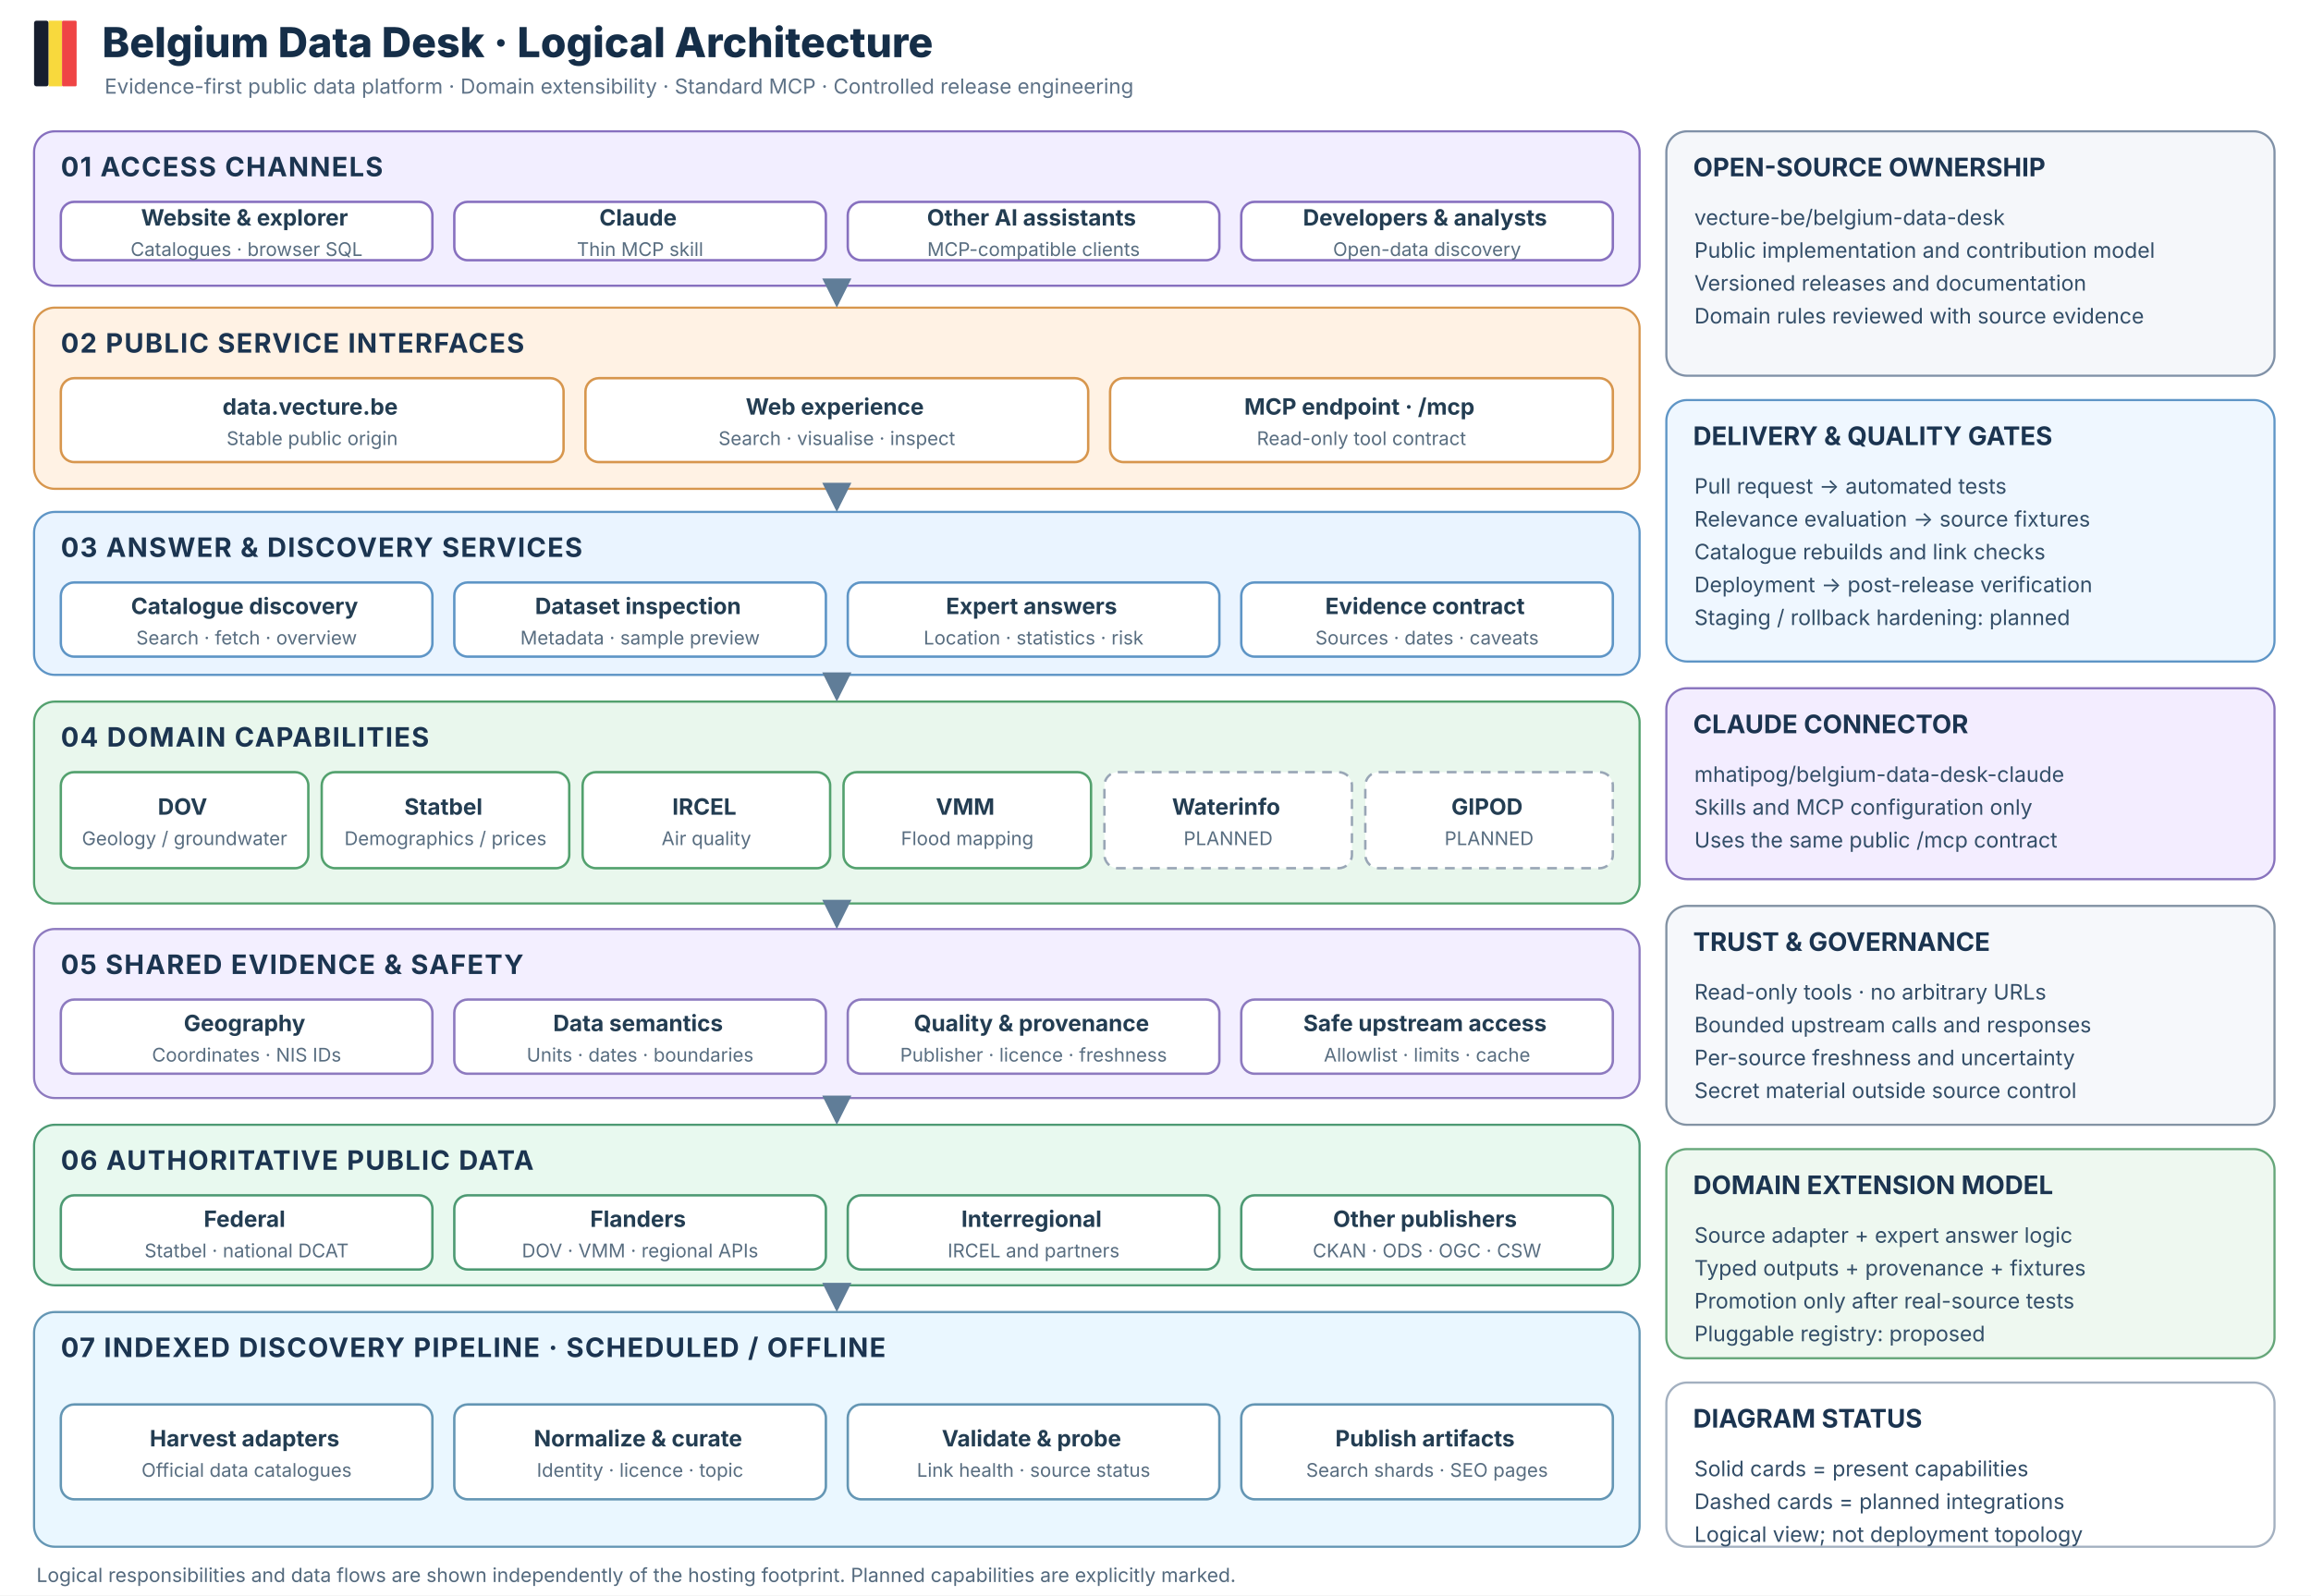
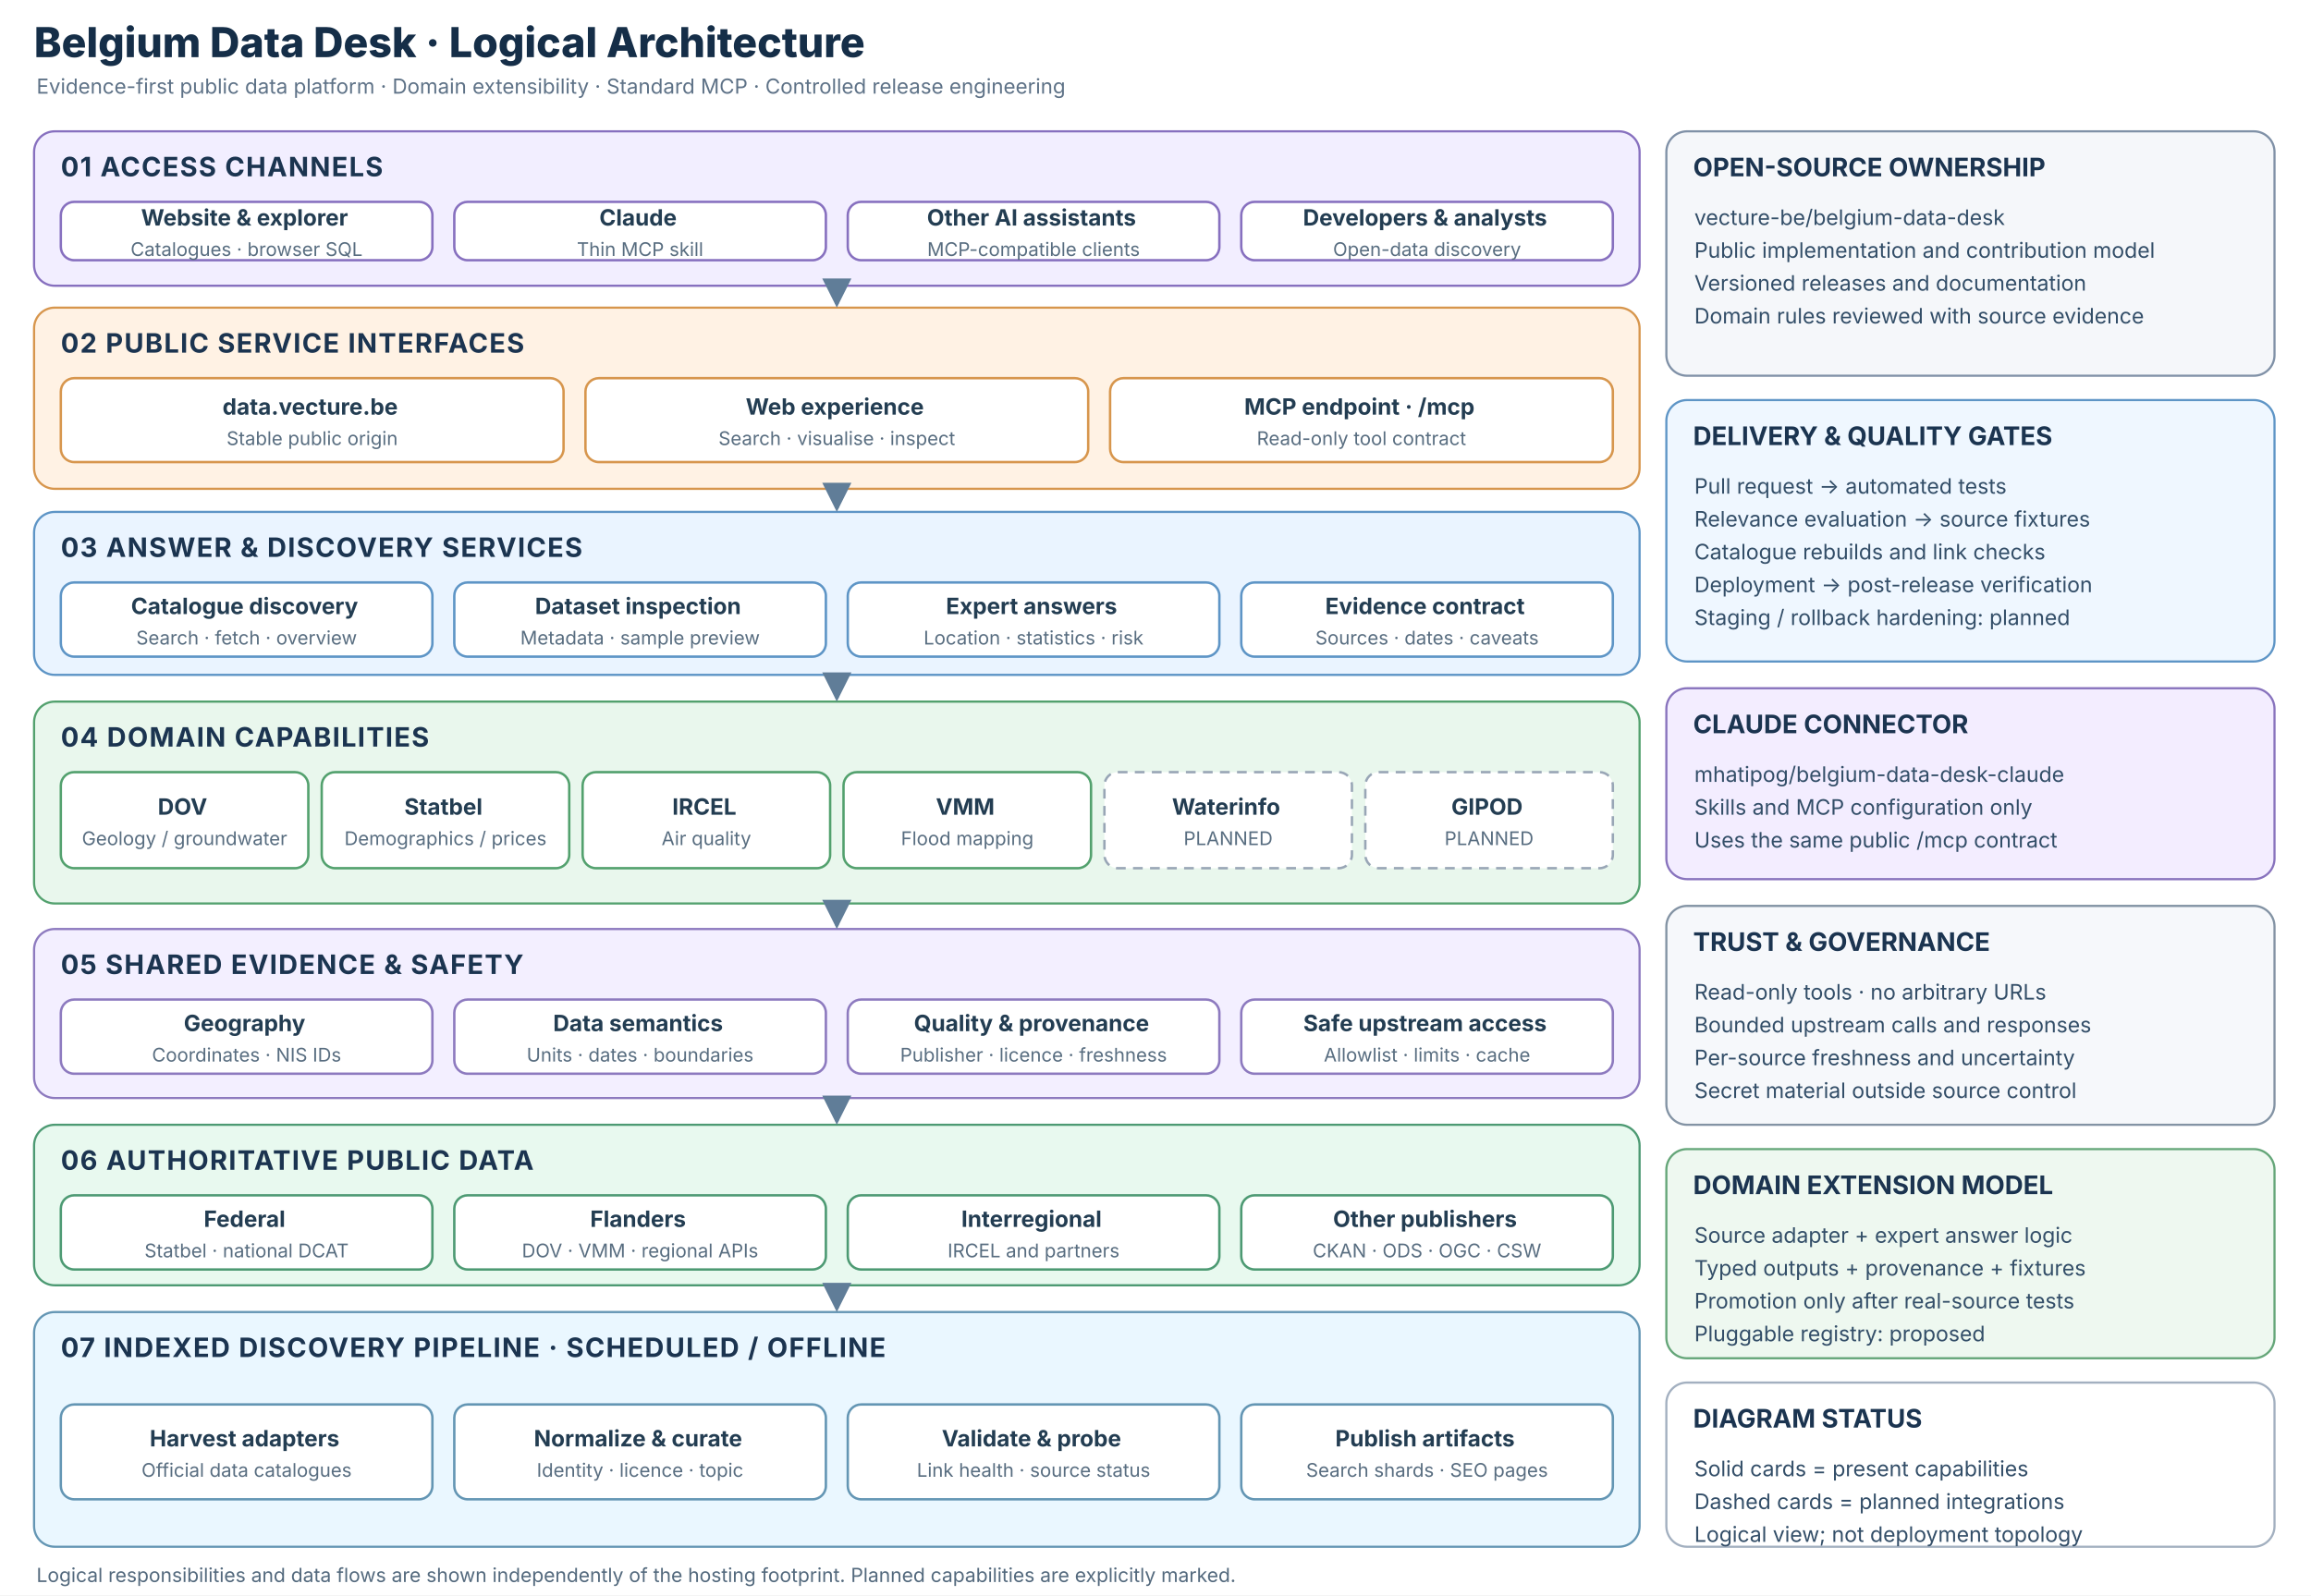
<svg xmlns="http://www.w3.org/2000/svg" width="1900" height="1312" viewBox="0 0 1900 1312" role="img" aria-labelledby="ttl dsc">
  <defs>
    <marker id="arr" markerWidth="8" markerHeight="8" refX="7" refY="4" orient="auto">
      <path d="M0 0 L8 4 L0 8 Z" fill="#607d98" />
    </marker>
  </defs>
  <rect width="1900" height="1312" fill="#ffffff" />
-   <rect x="28" y="17" width="12" height="54" rx="2" fill="#171e2e" />
-   <rect x="40" y="17" width="11" height="54" fill="#f8d93d" />
-   <rect x="51" y="17" width="12" height="54" rx="1" fill="#ef4545" />
-   <text x="84" y="47" font-family="Inter,Segoe UI,Arial,sans-serif" font-size="34" font-weight="800" fill="#152e48">Belgium Data Desk · Logical Architecture</text>
-   <text x="86" y="77" font-family="Inter,Segoe UI,Arial,sans-serif" font-size="17" fill="#5e7287">Evidence-first public data platform · Domain extensibility · Standard MCP · Controlled release engineering</text>
+   <text x="28" y="47" font-family="Inter,Segoe UI,Arial,sans-serif" font-size="34" font-weight="800" fill="#152e48">Belgium Data Desk · Logical Architecture</text>
+   <text x="30" y="77" font-family="Inter,Segoe UI,Arial,sans-serif" font-size="17" fill="#5e7287">Evidence-first public data platform · Domain extensibility · Standard MCP · Controlled release engineering</text>
  <rect x="28" y="108" width="1320" height="127" rx="17" fill="#f2eeff" stroke="#8770bf" stroke-width="1.8" />
  <rect x="50" y="166" width="305.5" height="48" rx="11" fill="#ffffff" stroke="#8770bf" stroke-width="2" />
  <rect x="373.5" y="166" width="305.5" height="48" rx="11" fill="#ffffff" stroke="#8770bf" stroke-width="2" />
  <rect x="697" y="166" width="305.5" height="48" rx="11" fill="#ffffff" stroke="#8770bf" stroke-width="2" />
  <rect x="1020.5" y="166" width="305.5" height="48" rx="11" fill="#ffffff" stroke="#8770bf" stroke-width="2" />
  <rect x="28" y="253" width="1320" height="149" rx="17" fill="#fff2e4" stroke="#d7964d" stroke-width="1.8" />
  <rect x="50" y="311" width="413.333" height="69" rx="11" fill="#ffffff" stroke="#d7964d" stroke-width="2" />
  <rect x="481.333" y="311" width="413.333" height="69" rx="11" fill="#ffffff" stroke="#d7964d" stroke-width="2" />
  <rect x="912.667" y="311" width="413.333" height="69" rx="11" fill="#ffffff" stroke="#d7964d" stroke-width="2" />
  <rect x="28" y="421" width="1320" height="134" rx="17" fill="#eaf4ff" stroke="#5e95c6" stroke-width="1.8" />
  <rect x="50" y="479" width="305.5" height="61" rx="11" fill="#ffffff" stroke="#5e95c6" stroke-width="2" />
  <rect x="373.5" y="479" width="305.5" height="61" rx="11" fill="#ffffff" stroke="#5e95c6" stroke-width="2" />
  <rect x="697" y="479" width="305.5" height="61" rx="11" fill="#ffffff" stroke="#5e95c6" stroke-width="2" />
  <rect x="1020.5" y="479" width="305.5" height="61" rx="11" fill="#ffffff" stroke="#5e95c6" stroke-width="2" />
  <rect x="28" y="577" width="1320" height="166" rx="17" fill="#e9f7ed" stroke="#53a16e" stroke-width="1.8" />
  <rect x="50" y="635" width="203.5" height="79" rx="11" fill="#ffffff" stroke="#53a16e" stroke-width="2" />
  <rect x="264.5" y="635" width="203.5" height="79" rx="11" fill="#ffffff" stroke="#53a16e" stroke-width="2" />
  <rect x="479" y="635" width="203.5" height="79" rx="11" fill="#ffffff" stroke="#53a16e" stroke-width="2" />
  <rect x="693.5" y="635" width="203.5" height="79" rx="11" fill="#ffffff" stroke="#53a16e" stroke-width="2" />
  <rect x="908" y="635" width="203.5" height="79" rx="11" fill="#ffffff" stroke="#99a6b6" stroke-width="2" stroke-dasharray="8 6" />
  <rect x="1122.5" y="635" width="203.5" height="79" rx="11" fill="#ffffff" stroke="#99a6b6" stroke-width="2" stroke-dasharray="8 6" />
  <rect x="28" y="764" width="1320" height="139" rx="17" fill="#f3efff" stroke="#8d7abf" stroke-width="1.8" />
  <rect x="50" y="822" width="305.5" height="61" rx="11" fill="#ffffff" stroke="#8d7abf" stroke-width="2" />
  <rect x="373.5" y="822" width="305.5" height="61" rx="11" fill="#ffffff" stroke="#8d7abf" stroke-width="2" />
  <rect x="697" y="822" width="305.5" height="61" rx="11" fill="#ffffff" stroke="#8d7abf" stroke-width="2" />
  <rect x="1020.5" y="822" width="305.5" height="61" rx="11" fill="#ffffff" stroke="#8d7abf" stroke-width="2" />
  <rect x="28" y="925" width="1320" height="132" rx="17" fill="#e8f9ef" stroke="#4d9a73" stroke-width="1.8" />
  <rect x="50" y="983" width="305.5" height="61" rx="11" fill="#ffffff" stroke="#4d9a73" stroke-width="2" />
  <rect x="373.5" y="983" width="305.5" height="61" rx="11" fill="#ffffff" stroke="#4d9a73" stroke-width="2" />
  <rect x="697" y="983" width="305.5" height="61" rx="11" fill="#ffffff" stroke="#4d9a73" stroke-width="2" />
  <rect x="1020.5" y="983" width="305.5" height="61" rx="11" fill="#ffffff" stroke="#4d9a73" stroke-width="2" />
  <rect x="28" y="1079" width="1320" height="193" rx="17" fill="#eaf7ff" stroke="#6496b4" stroke-width="1.8" />
  <rect x="50" y="1155" width="305.5" height="78" rx="11" fill="#ffffff" stroke="#6496b4" stroke-width="2" />
  <rect x="373.5" y="1155" width="305.5" height="78" rx="11" fill="#ffffff" stroke="#6496b4" stroke-width="2" />
  <rect x="697" y="1155" width="305.5" height="78" rx="11" fill="#ffffff" stroke="#6496b4" stroke-width="2" />
  <rect x="1020.5" y="1155" width="305.5" height="78" rx="11" fill="#ffffff" stroke="#6496b4" stroke-width="2" />
  <rect x="1370" y="108" width="500" height="201" rx="17" fill="#f5f7fa" stroke="#8091a7" stroke-width="1.8" />
  <rect x="1370" y="329" width="500" height="215" rx="17" fill="#eff7ff" stroke="#5e95c6" stroke-width="1.8" />
  <rect x="1370" y="566" width="500" height="157" rx="17" fill="#f3edff" stroke="#8873bd" stroke-width="1.8" />
  <rect x="1370" y="745" width="500" height="180" rx="17" fill="#f6f8fb" stroke="#8393a4" stroke-width="1.8" />
  <rect x="1370" y="945" width="500" height="172" rx="17" fill="#eef8f0" stroke="#65a679" stroke-width="1.8" />
  <rect x="1370" y="1137" width="500" height="135" rx="17" fill="#fff" stroke="#a3b0c0" stroke-width="1.8" />
  <path d="M 688 236 L 688 250" stroke="#607d98" stroke-width="3" fill="none" marker-end="url(#arr)" />
  <path d="M 688 403 L 688 418" stroke="#607d98" stroke-width="3" fill="none" marker-end="url(#arr)" />
  <path d="M 688 556 L 688 574" stroke="#607d98" stroke-width="3" fill="none" marker-end="url(#arr)" />
  <path d="M 688 744 L 688 761" stroke="#607d98" stroke-width="3" fill="none" marker-end="url(#arr)" />
  <path d="M 688 904 L 688 922" stroke="#607d98" stroke-width="3" fill="none" marker-end="url(#arr)" />
  <path d="M 688 1058 L 688 1076" stroke="#607d98" stroke-width="3" fill="none" marker-end="url(#arr)" />
  <text x="50" y="145" font-family="Inter,Segoe UI,Arial,sans-serif" font-size="22" font-weight="700" letter-spacing="1" fill="#1b3450">01  ACCESS CHANNELS</text>
  <text x="202.75" y="185.5" text-anchor="middle" font-family="Inter,Segoe UI,Arial,sans-serif" fill="#233d52">
    <tspan x="202.75" font-size="18.5" font-weight="700">Website &amp; explorer</tspan>
    <tspan x="202.75" dy="25" font-size="15.5" fill="#586d80">Catalogues · browser SQL</tspan>
  </text>
  <text x="526.25" y="185.5" text-anchor="middle" font-family="Inter,Segoe UI,Arial,sans-serif" fill="#233d52">
    <tspan x="526.25" font-size="18.5" font-weight="700">Claude</tspan>
    <tspan x="526.25" dy="25" font-size="15.5" fill="#586d80">Thin MCP skill</tspan>
  </text>
  <text x="849.75" y="185.5" text-anchor="middle" font-family="Inter,Segoe UI,Arial,sans-serif" fill="#233d52">
    <tspan x="849.75" font-size="18.5" font-weight="700">Other AI assistants</tspan>
    <tspan x="849.75" dy="25" font-size="15.5" fill="#586d80">MCP-compatible clients</tspan>
  </text>
  <text x="1173.25" y="185.5" text-anchor="middle" font-family="Inter,Segoe UI,Arial,sans-serif" fill="#233d52">
    <tspan x="1173.25" font-size="18.5" font-weight="700">Developers &amp; analysts</tspan>
    <tspan x="1173.25" dy="25" font-size="15.5" fill="#586d80">Open-data discovery</tspan>
  </text>
  <text x="50" y="290" font-family="Inter,Segoe UI,Arial,sans-serif" font-size="22" font-weight="700" letter-spacing="1" fill="#1b3450">02  PUBLIC SERVICE INTERFACES</text>
  <text x="256.667" y="341" text-anchor="middle" font-family="Inter,Segoe UI,Arial,sans-serif" fill="#233d52">
    <tspan x="256.667" font-size="18.5" font-weight="700">data.vecture.be</tspan>
    <tspan x="256.667" dy="25" font-size="15.5" fill="#586d80">Stable public origin</tspan>
  </text>
  <text x="688" y="341" text-anchor="middle" font-family="Inter,Segoe UI,Arial,sans-serif" fill="#233d52">
    <tspan x="688" font-size="18.5" font-weight="700">Web experience</tspan>
    <tspan x="688" dy="25" font-size="15.5" fill="#586d80">Search · visualise · inspect</tspan>
  </text>
  <text x="1119.333" y="341" text-anchor="middle" font-family="Inter,Segoe UI,Arial,sans-serif" fill="#233d52">
    <tspan x="1119.333" font-size="18.5" font-weight="700">MCP endpoint · /mcp</tspan>
    <tspan x="1119.333" dy="25" font-size="15.5" fill="#586d80">Read-only tool contract</tspan>
  </text>
  <text x="50" y="458" font-family="Inter,Segoe UI,Arial,sans-serif" font-size="22" font-weight="700" letter-spacing="1" fill="#1b3450">03  ANSWER &amp; DISCOVERY SERVICES</text>
  <text x="202.75" y="505" text-anchor="middle" font-family="Inter,Segoe UI,Arial,sans-serif" fill="#233d52">
    <tspan x="202.75" font-size="18.5" font-weight="700">Catalogue discovery</tspan>
    <tspan x="202.75" dy="25" font-size="15.5" fill="#586d80">Search · fetch · overview</tspan>
  </text>
  <text x="526.25" y="505" text-anchor="middle" font-family="Inter,Segoe UI,Arial,sans-serif" fill="#233d52">
    <tspan x="526.25" font-size="18.5" font-weight="700">Dataset inspection</tspan>
    <tspan x="526.25" dy="25" font-size="15.5" fill="#586d80">Metadata · sample preview</tspan>
  </text>
  <text x="849.75" y="505" text-anchor="middle" font-family="Inter,Segoe UI,Arial,sans-serif" fill="#233d52">
    <tspan x="849.75" font-size="18.5" font-weight="700">Expert answers</tspan>
    <tspan x="849.75" dy="25" font-size="15.5" fill="#586d80">Location · statistics · risk</tspan>
  </text>
  <text x="1173.25" y="505" text-anchor="middle" font-family="Inter,Segoe UI,Arial,sans-serif" fill="#233d52">
    <tspan x="1173.25" font-size="18.5" font-weight="700">Evidence contract</tspan>
    <tspan x="1173.25" dy="25" font-size="15.5" fill="#586d80">Sources · dates · caveats</tspan>
  </text>
  <text x="50" y="614" font-family="Inter,Segoe UI,Arial,sans-serif" font-size="22" font-weight="700" letter-spacing="1" fill="#1b3450">04  DOMAIN CAPABILITIES</text>
  <text x="151.75" y="670" text-anchor="middle" font-family="Inter,Segoe UI,Arial,sans-serif" fill="#233d52">
    <tspan x="151.75" font-size="18.5" font-weight="700">DOV</tspan>
    <tspan x="151.75" dy="25" font-size="15.5" fill="#586d80">Geology / groundwater</tspan>
  </text>
  <text x="366.25" y="670" text-anchor="middle" font-family="Inter,Segoe UI,Arial,sans-serif" fill="#233d52">
    <tspan x="366.25" font-size="18.5" font-weight="700">Statbel</tspan>
    <tspan x="366.25" dy="25" font-size="15.5" fill="#586d80">Demographics / prices</tspan>
  </text>
  <text x="580.75" y="670" text-anchor="middle" font-family="Inter,Segoe UI,Arial,sans-serif" fill="#233d52">
    <tspan x="580.75" font-size="18.5" font-weight="700">IRCEL</tspan>
    <tspan x="580.75" dy="25" font-size="15.5" fill="#586d80">Air quality</tspan>
  </text>
  <text x="795.25" y="670" text-anchor="middle" font-family="Inter,Segoe UI,Arial,sans-serif" fill="#233d52">
    <tspan x="795.25" font-size="18.5" font-weight="700">VMM</tspan>
    <tspan x="795.25" dy="25" font-size="15.5" fill="#586d80">Flood mapping</tspan>
  </text>
  <text x="1009.75" y="670" text-anchor="middle" font-family="Inter,Segoe UI,Arial,sans-serif" fill="#233d52">
    <tspan x="1009.75" font-size="18.5" font-weight="700">Waterinfo</tspan>
    <tspan x="1009.75" dy="25" font-size="15.5" fill="#586d80">PLANNED</tspan>
  </text>
  <text x="1224.25" y="670" text-anchor="middle" font-family="Inter,Segoe UI,Arial,sans-serif" fill="#233d52">
    <tspan x="1224.25" font-size="18.5" font-weight="700">GIPOD</tspan>
    <tspan x="1224.25" dy="25" font-size="15.5" fill="#586d80">PLANNED</tspan>
  </text>
  <text x="50" y="801" font-family="Inter,Segoe UI,Arial,sans-serif" font-size="22" font-weight="700" letter-spacing="1" fill="#1b3450">05  SHARED EVIDENCE &amp; SAFETY</text>
  <text x="202.75" y="848" text-anchor="middle" font-family="Inter,Segoe UI,Arial,sans-serif" fill="#233d52">
    <tspan x="202.75" font-size="18.5" font-weight="700">Geography</tspan>
    <tspan x="202.75" dy="25" font-size="15.5" fill="#586d80">Coordinates · NIS IDs</tspan>
  </text>
  <text x="526.25" y="848" text-anchor="middle" font-family="Inter,Segoe UI,Arial,sans-serif" fill="#233d52">
    <tspan x="526.25" font-size="18.5" font-weight="700">Data semantics</tspan>
    <tspan x="526.25" dy="25" font-size="15.5" fill="#586d80">Units · dates · boundaries</tspan>
  </text>
  <text x="849.75" y="848" text-anchor="middle" font-family="Inter,Segoe UI,Arial,sans-serif" fill="#233d52">
    <tspan x="849.75" font-size="18.5" font-weight="700">Quality &amp; provenance</tspan>
    <tspan x="849.75" dy="25" font-size="15.5" fill="#586d80">Publisher · licence · freshness</tspan>
  </text>
  <text x="1173.25" y="848" text-anchor="middle" font-family="Inter,Segoe UI,Arial,sans-serif" fill="#233d52">
    <tspan x="1173.25" font-size="18.5" font-weight="700">Safe upstream access</tspan>
    <tspan x="1173.25" dy="25" font-size="15.5" fill="#586d80">Allowlist · limits · cache</tspan>
  </text>
  <text x="50" y="962" font-family="Inter,Segoe UI,Arial,sans-serif" font-size="22" font-weight="700" letter-spacing="1" fill="#1b3450">06  AUTHORITATIVE PUBLIC DATA</text>
  <text x="202.75" y="1009" text-anchor="middle" font-family="Inter,Segoe UI,Arial,sans-serif" fill="#233d52">
    <tspan x="202.75" font-size="18.5" font-weight="700">Federal</tspan>
    <tspan x="202.75" dy="25" font-size="15.5" fill="#586d80">Statbel · national DCAT</tspan>
  </text>
  <text x="526.25" y="1009" text-anchor="middle" font-family="Inter,Segoe UI,Arial,sans-serif" fill="#233d52">
    <tspan x="526.25" font-size="18.5" font-weight="700">Flanders</tspan>
    <tspan x="526.25" dy="25" font-size="15.5" fill="#586d80">DOV · VMM · regional APIs</tspan>
  </text>
  <text x="849.75" y="1009" text-anchor="middle" font-family="Inter,Segoe UI,Arial,sans-serif" fill="#233d52">
    <tspan x="849.75" font-size="18.5" font-weight="700">Interregional</tspan>
    <tspan x="849.75" dy="25" font-size="15.5" fill="#586d80">IRCEL and partners</tspan>
  </text>
  <text x="1173.25" y="1009" text-anchor="middle" font-family="Inter,Segoe UI,Arial,sans-serif" fill="#233d52">
    <tspan x="1173.25" font-size="18.5" font-weight="700">Other publishers</tspan>
    <tspan x="1173.25" dy="25" font-size="15.5" fill="#586d80">CKAN · ODS · OGC · CSW</tspan>
  </text>
  <text x="50" y="1116" font-family="Inter,Segoe UI,Arial,sans-serif" font-size="22" font-weight="700" letter-spacing="1" fill="#1b3450">07  INDEXED DISCOVERY PIPELINE · SCHEDULED / OFFLINE</text>
  <text x="202.75" y="1189.5" text-anchor="middle" font-family="Inter,Segoe UI,Arial,sans-serif" fill="#233d52">
    <tspan x="202.75" font-size="18.5" font-weight="700">Harvest adapters</tspan>
    <tspan x="202.75" dy="25" font-size="15.5" fill="#586d80">Official data catalogues</tspan>
  </text>
  <text x="526.25" y="1189.5" text-anchor="middle" font-family="Inter,Segoe UI,Arial,sans-serif" fill="#233d52">
    <tspan x="526.25" font-size="18.5" font-weight="700">Normalize &amp; curate</tspan>
    <tspan x="526.25" dy="25" font-size="15.5" fill="#586d80">Identity · licence · topic</tspan>
  </text>
  <text x="849.75" y="1189.5" text-anchor="middle" font-family="Inter,Segoe UI,Arial,sans-serif" fill="#233d52">
    <tspan x="849.75" font-size="18.5" font-weight="700">Validate &amp; probe</tspan>
    <tspan x="849.75" dy="25" font-size="15.5" fill="#586d80">Link health · source status</tspan>
  </text>
  <text x="1173.25" y="1189.5" text-anchor="middle" font-family="Inter,Segoe UI,Arial,sans-serif" fill="#233d52">
    <tspan x="1173.25" font-size="18.5" font-weight="700">Publish artifacts</tspan>
    <tspan x="1173.25" dy="25" font-size="15.5" fill="#586d80">Search shards · SEO pages</tspan>
  </text>
  <text x="1392" y="145" font-family="Inter,Segoe UI,Arial,sans-serif" font-size="21" font-weight="700" fill="#1b3450">OPEN-SOURCE OWNERSHIP</text>
  <text x="1393" y="185" font-family="Inter,Segoe UI,Arial,sans-serif" font-size="17.5" fill="#334e68">vecture-be/belgium-data-desk</text>
  <text x="1393" y="212" font-family="Inter,Segoe UI,Arial,sans-serif" font-size="17.5" fill="#334e68">Public implementation and contribution model</text>
  <text x="1393" y="239" font-family="Inter,Segoe UI,Arial,sans-serif" font-size="17.5" fill="#334e68">Versioned releases and documentation</text>
  <text x="1393" y="266" font-family="Inter,Segoe UI,Arial,sans-serif" font-size="17.5" fill="#334e68">Domain rules reviewed with source evidence</text>
  <text x="1392" y="366" font-family="Inter,Segoe UI,Arial,sans-serif" font-size="21" font-weight="700" fill="#1b3450">DELIVERY &amp; QUALITY GATES</text>
  <text x="1393" y="406" font-family="Inter,Segoe UI,Arial,sans-serif" font-size="17.5" fill="#334e68">Pull request → automated tests</text>
  <text x="1393" y="433" font-family="Inter,Segoe UI,Arial,sans-serif" font-size="17.5" fill="#334e68">Relevance evaluation → source fixtures</text>
  <text x="1393" y="460" font-family="Inter,Segoe UI,Arial,sans-serif" font-size="17.5" fill="#334e68">Catalogue rebuilds and link checks</text>
  <text x="1393" y="487" font-family="Inter,Segoe UI,Arial,sans-serif" font-size="17.5" fill="#334e68">Deployment → post-release verification</text>
  <text x="1393" y="514" font-family="Inter,Segoe UI,Arial,sans-serif" font-size="17.5" fill="#334e68">Staging / rollback hardening: planned</text>
  <text x="1392" y="603" font-family="Inter,Segoe UI,Arial,sans-serif" font-size="21" font-weight="700" fill="#1b3450">CLAUDE CONNECTOR</text>
  <text x="1393" y="643" font-family="Inter,Segoe UI,Arial,sans-serif" font-size="17.5" fill="#334e68">mhatipog/belgium-data-desk-claude</text>
  <text x="1393" y="670" font-family="Inter,Segoe UI,Arial,sans-serif" font-size="17.5" fill="#334e68">Skills and MCP configuration only</text>
  <text x="1393" y="697" font-family="Inter,Segoe UI,Arial,sans-serif" font-size="17.5" fill="#334e68">Uses the same public /mcp contract</text>
  <text x="1392" y="782" font-family="Inter,Segoe UI,Arial,sans-serif" font-size="21" font-weight="700" fill="#1b3450">TRUST &amp; GOVERNANCE</text>
  <text x="1393" y="822" font-family="Inter,Segoe UI,Arial,sans-serif" font-size="17.5" fill="#334e68">Read-only tools · no arbitrary URLs</text>
  <text x="1393" y="849" font-family="Inter,Segoe UI,Arial,sans-serif" font-size="17.5" fill="#334e68">Bounded upstream calls and responses</text>
  <text x="1393" y="876" font-family="Inter,Segoe UI,Arial,sans-serif" font-size="17.5" fill="#334e68">Per-source freshness and uncertainty</text>
  <text x="1393" y="903" font-family="Inter,Segoe UI,Arial,sans-serif" font-size="17.5" fill="#334e68">Secret material outside source control</text>
  <text x="1392" y="982" font-family="Inter,Segoe UI,Arial,sans-serif" font-size="21" font-weight="700" fill="#1b3450">DOMAIN EXTENSION MODEL</text>
  <text x="1393" y="1022" font-family="Inter,Segoe UI,Arial,sans-serif" font-size="17.5" fill="#334e68">Source adapter + expert answer logic</text>
  <text x="1393" y="1049" font-family="Inter,Segoe UI,Arial,sans-serif" font-size="17.5" fill="#334e68">Typed outputs + provenance + fixtures</text>
  <text x="1393" y="1076" font-family="Inter,Segoe UI,Arial,sans-serif" font-size="17.5" fill="#334e68">Promotion only after real-source tests</text>
  <text x="1393" y="1103" font-family="Inter,Segoe UI,Arial,sans-serif" font-size="17.5" fill="#334e68">Pluggable registry: proposed</text>
  <text x="1392" y="1174" font-family="Inter,Segoe UI,Arial,sans-serif" font-size="21" font-weight="700" fill="#1b3450">DIAGRAM STATUS</text>
  <text x="1393" y="1214" font-family="Inter,Segoe UI,Arial,sans-serif" font-size="17.5" fill="#334e68">Solid cards = present capabilities</text>
  <text x="1393" y="1241" font-family="Inter,Segoe UI,Arial,sans-serif" font-size="17.5" fill="#334e68">Dashed cards = planned integrations</text>
  <text x="1393" y="1268" font-family="Inter,Segoe UI,Arial,sans-serif" font-size="17.5" fill="#334e68">Logical view; not deployment topology</text>
  <text x="30" y="1301" font-family="Inter,Segoe UI,Arial,sans-serif" font-size="16" fill="#53697d">Logical responsibilities and data flows are shown independently of the hosting footprint. Planned capabilities are explicitly marked.</text>
</svg>
